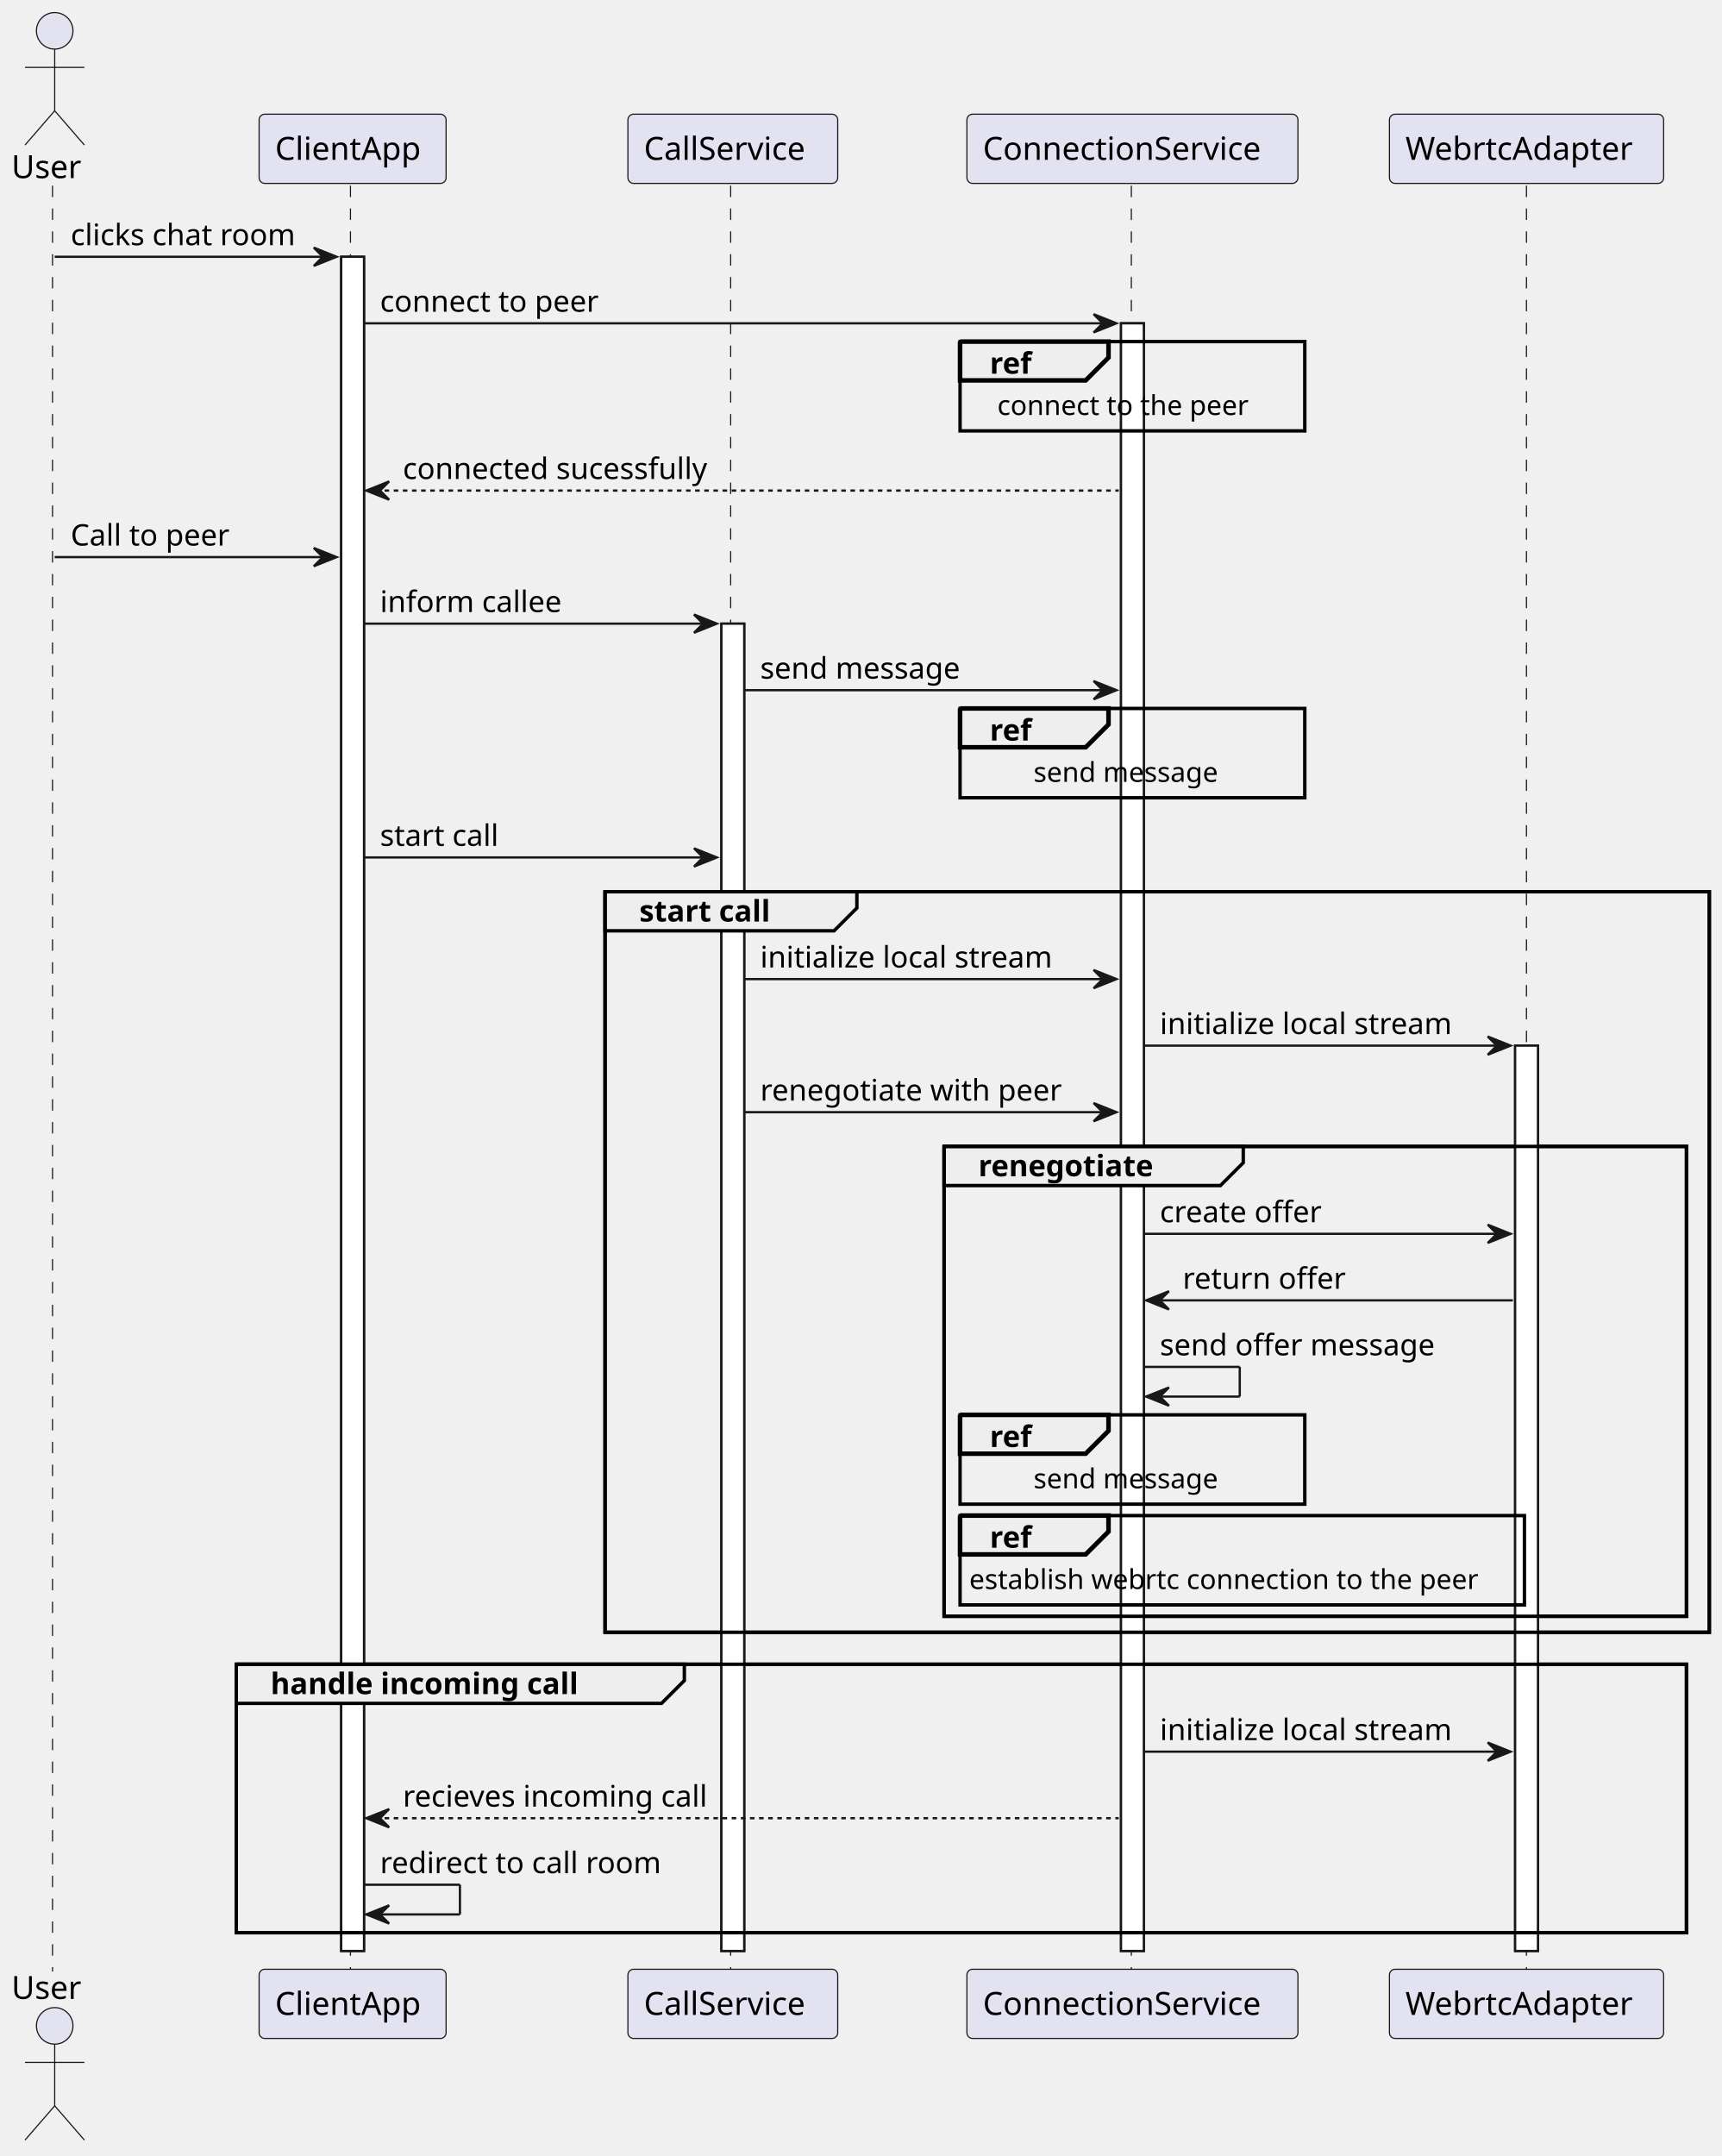
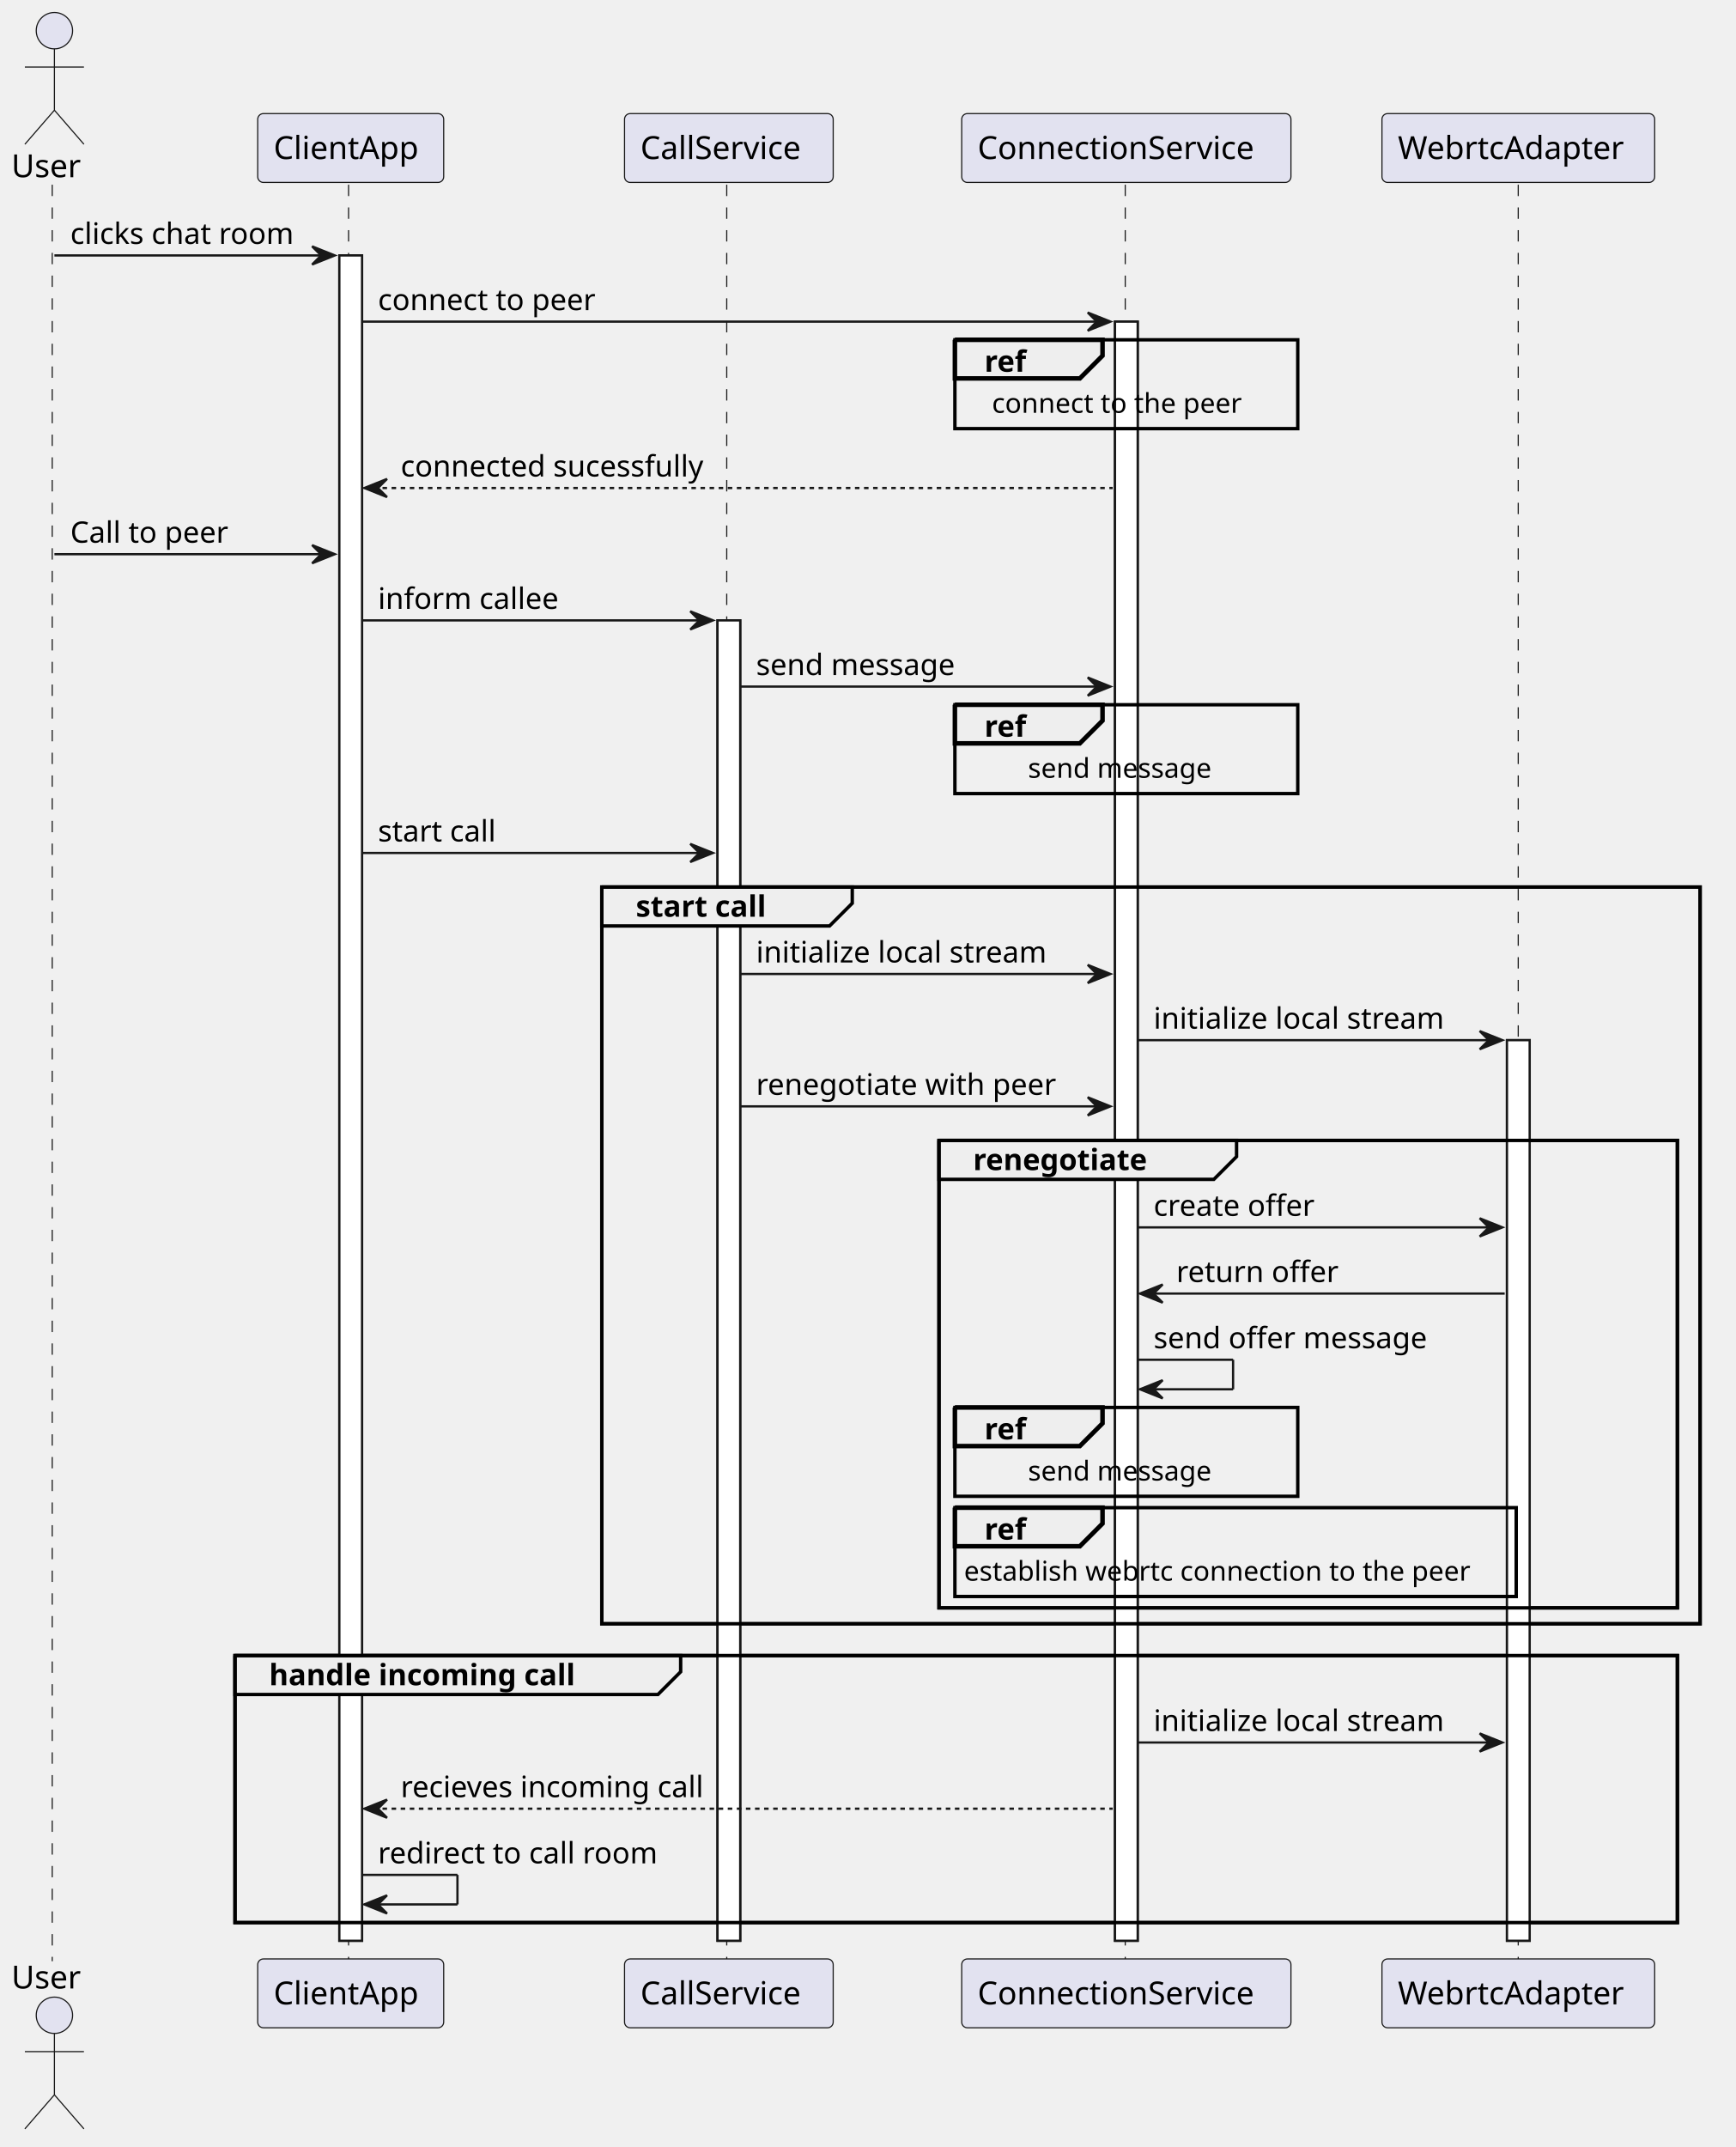
- <svg xmlns="http://www.w3.org/2000/svg" contentStyleType="text/css" data-diagram-type="SEQUENCE" height="944px" preserveAspectRatio="none" style="width:754px;height:944px;background:#FFFFFF;" version="1.1" viewBox="0 0 754 944" width="754px" zoomAndPan="magnify">
+ <svg xmlns="http://www.w3.org/2000/svg" contentStyleType="text/css" data-diagram-type="SEQUENCE" height="945px" preserveAspectRatio="none" style="width:764px;height:945px;background:#FFFFFF;" version="1.1" viewBox="0 0 764 945" width="764px" zoomAndPan="magnify">
  <defs />
  <g>
    <g>
      <rect fill="#FFFFFF" height="741.797" style="stroke:#181818;stroke-width:1;" width="10" x="149.405" y="112.43" />
    </g>
    <g>
      <rect fill="#FFFFFF" height="581.164" style="stroke:#181818;stroke-width:1;" width="10" x="315.9" y="273.062" />
    </g>
    <g>
      <rect fill="#FFFFFF" height="712.664" style="stroke:#181818;stroke-width:1;" width="10" x="490.894" y="141.562" />
    </g>
    <g>
      <rect fill="#FFFFFF" height="396.398" style="stroke:#181818;stroke-width:1;" width="10" x="663.476" y="457.828" />
    </g>
    <rect fill="none" height="324.266" style="stroke:#000000;stroke-width:1.5;" width="483.55" x="264.962" y="390.43" />
    <rect fill="none" height="205.734" style="stroke:#000000;stroke-width:1.5;" width="325.097" x="413.416" y="501.961" />
    <rect fill="none" height="117.531" style="stroke:#000000;stroke-width:1.5;" width="635.048" x="103.465" y="728.695" />
-     <g class="participant-lifeline" data-entity-uid="part1" data-qualified-name="User" id="part1-lifeline">
+     <g class="participant-lifeline" data-entity-uid="part1" data-qualified-name="User" data-source-line="1" id="part1-lifeline">
      <g>
        <rect fill="#000000" fill-opacity="0" height="781.93" width="8" x="19.955" y="81.297" />
        <line style="stroke:#181818;stroke-width:0.5;stroke-dasharray:5,5;" x1="23" x2="23" y1="81.297" y2="863.227" />
      </g>
    </g>
-     <g class="participant-lifeline" data-entity-uid="part2" data-qualified-name="ClientApp" id="part2-lifeline">
+     <g class="participant-lifeline" data-entity-uid="part2" data-qualified-name="ClientApp" data-source-line="2" id="part2-lifeline">
      <g>
        <rect fill="#000000" fill-opacity="0" height="781.93" width="8" x="150.405" y="81.297" />
        <line style="stroke:#181818;stroke-width:0.5;stroke-dasharray:5,5;" x1="153.465" x2="153.465" y1="81.297" y2="863.227" />
      </g>
    </g>
-     <g class="participant-lifeline" data-entity-uid="part3" data-qualified-name="CallService" id="part3-lifeline">
+     <g class="participant-lifeline" data-entity-uid="part3" data-qualified-name="CallService" data-source-line="3" id="part3-lifeline">
      <g>
        <rect fill="#000000" fill-opacity="0" height="781.93" width="8" x="316.9" y="81.297" />
        <line style="stroke:#181818;stroke-width:0.5;stroke-dasharray:5,5;" x1="319.962" x2="319.962" y1="81.297" y2="863.227" />
      </g>
    </g>
-     <g class="participant-lifeline" data-entity-uid="part4" data-qualified-name="ConnectionService" id="part4-lifeline">
+     <g class="participant-lifeline" data-entity-uid="part4" data-qualified-name="ConnectionService" data-source-line="4" id="part4-lifeline">
      <g>
        <rect fill="#000000" fill-opacity="0" height="781.93" width="8" x="491.894" y="81.297" />
        <line style="stroke:#181818;stroke-width:0.5;stroke-dasharray:5,5;" x1="495.416" x2="495.416" y1="81.297" y2="863.227" />
      </g>
    </g>
-     <g class="participant-lifeline" data-entity-uid="part5" data-qualified-name="WebrtcAdapter" id="part5-lifeline">
+     <g class="participant-lifeline" data-entity-uid="part5" data-qualified-name="WebrtcAdapter" data-source-line="5" id="part5-lifeline">
      <g>
        <rect fill="#000000" fill-opacity="0" height="781.93" width="8" x="664.476" y="81.297" />
        <line style="stroke:#181818;stroke-width:0.5;stroke-dasharray:5,5;" x1="668.439" x2="668.439" y1="81.297" y2="863.227" />
      </g>
    </g>
-     <g class="participant participant-head" data-entity-uid="part1" data-qualified-name="User" id="part1-head">
+     <g class="participant participant-head" data-entity-uid="part1" data-qualified-name="User" data-source-line="1" id="part1-head">
      <text fill="#000000" font-family="sans-serif" font-size="14" lengthAdjust="spacing" textLength="31.91" x="5" y="77.995">User</text>
      <ellipse cx="23.955" cy="13.5" fill="#E2E2F0" rx="8" ry="8" style="stroke:#181818;stroke-width:0.5;" />
      <path d="M23.955,21.5 L23.955,48.5 M10.955,29.5 L36.955,29.5 M23.955,48.5 L10.955,63.5 M23.955,48.5 L36.955,63.5" fill="none" style="stroke:#181818;stroke-width:0.5;" />
    </g>
-     <g class="participant participant-tail" data-entity-uid="part1" data-qualified-name="User" id="part1-tail">
+     <g class="participant participant-tail" data-entity-uid="part1" data-qualified-name="User" data-source-line="1" id="part1-tail">
      <text fill="#000000" font-family="sans-serif" font-size="14" lengthAdjust="spacing" textLength="31.91" x="5" y="875.222">User</text>
      <ellipse cx="23.955" cy="887.023" fill="#E2E2F0" rx="8" ry="8" style="stroke:#181818;stroke-width:0.5;" />
      <path d="M23.955,895.023 L23.955,922.023 M10.955,903.023 L36.955,903.023 M23.955,922.023 L10.955,937.023 M23.955,922.023 L36.955,937.023" fill="none" style="stroke:#181818;stroke-width:0.5;" />
    </g>
-     <g class="participant participant-head" data-entity-uid="part2" data-qualified-name="ClientApp" id="part2-head">
+     <g class="participant participant-head" data-entity-uid="part2" data-qualified-name="ClientApp" data-source-line="2" id="part2-head">
      <rect fill="#E2E2F0" height="30.297" rx="2.5" ry="2.5" style="stroke:#181818;stroke-width:0.5;" width="81.881" x="113.465" y="50" />
      <text fill="#000000" font-family="sans-serif" font-size="14" lengthAdjust="spacing" textLength="67.881" x="120.465" y="69.995">ClientApp</text>
    </g>
-     <g class="participant participant-tail" data-entity-uid="part2" data-qualified-name="ClientApp" id="part2-tail">
+     <g class="participant participant-tail" data-entity-uid="part2" data-qualified-name="ClientApp" data-source-line="2" id="part2-tail">
      <rect fill="#E2E2F0" height="30.297" rx="2.5" ry="2.5" style="stroke:#181818;stroke-width:0.5;" width="81.881" x="113.465" y="862.227" />
      <text fill="#000000" font-family="sans-serif" font-size="14" lengthAdjust="spacing" textLength="67.881" x="120.465" y="882.222">ClientApp</text>
    </g>
-     <g class="participant participant-head" data-entity-uid="part3" data-qualified-name="CallService" id="part3-head">
+     <g class="participant participant-head" data-entity-uid="part3" data-qualified-name="CallService" data-source-line="3" id="part3-head">
      <rect fill="#E2E2F0" height="30.297" rx="2.5" ry="2.5" style="stroke:#181818;stroke-width:0.5;" width="91.875" x="274.962" y="50" />
      <text fill="#000000" font-family="sans-serif" font-size="14" lengthAdjust="spacing" textLength="77.875" x="281.962" y="69.995">CallService</text>
    </g>
-     <g class="participant participant-tail" data-entity-uid="part3" data-qualified-name="CallService" id="part3-tail">
+     <g class="participant participant-tail" data-entity-uid="part3" data-qualified-name="CallService" data-source-line="3" id="part3-tail">
      <rect fill="#E2E2F0" height="30.297" rx="2.5" ry="2.5" style="stroke:#181818;stroke-width:0.5;" width="91.875" x="274.962" y="862.227" />
      <text fill="#000000" font-family="sans-serif" font-size="14" lengthAdjust="spacing" textLength="77.875" x="281.962" y="882.222">CallService</text>
    </g>
-     <g class="participant participant-head" data-entity-uid="part4" data-qualified-name="ConnectionService" id="part4-head">
+     <g class="participant participant-head" data-entity-uid="part4" data-qualified-name="ConnectionService" data-source-line="4" id="part4-head">
      <rect fill="#E2E2F0" height="30.297" rx="2.5" ry="2.5" style="stroke:#181818;stroke-width:0.5;" width="144.956" x="423.416" y="50" />
      <text fill="#000000" font-family="sans-serif" font-size="14" lengthAdjust="spacing" textLength="130.956" x="430.416" y="69.995">ConnectionService</text>
    </g>
-     <g class="participant participant-tail" data-entity-uid="part4" data-qualified-name="ConnectionService" id="part4-tail">
+     <g class="participant participant-tail" data-entity-uid="part4" data-qualified-name="ConnectionService" data-source-line="4" id="part4-tail">
      <rect fill="#E2E2F0" height="30.297" rx="2.5" ry="2.5" style="stroke:#181818;stroke-width:0.5;" width="144.956" x="423.416" y="862.227" />
      <text fill="#000000" font-family="sans-serif" font-size="14" lengthAdjust="spacing" textLength="130.956" x="430.416" y="882.222">ConnectionService</text>
    </g>
-     <g class="participant participant-head" data-entity-uid="part5" data-qualified-name="WebrtcAdapter" id="part5-head">
+     <g class="participant participant-head" data-entity-uid="part5" data-qualified-name="WebrtcAdapter" data-source-line="5" id="part5-head">
      <rect fill="#E2E2F0" height="30.297" rx="2.5" ry="2.5" style="stroke:#181818;stroke-width:0.5;" width="120.073" x="608.439" y="50" />
      <text fill="#000000" font-family="sans-serif" font-size="14" lengthAdjust="spacing" textLength="106.073" x="615.439" y="69.995">WebrtcAdapter</text>
    </g>
-     <g class="participant participant-tail" data-entity-uid="part5" data-qualified-name="WebrtcAdapter" id="part5-tail">
+     <g class="participant participant-tail" data-entity-uid="part5" data-qualified-name="WebrtcAdapter" data-source-line="5" id="part5-tail">
      <rect fill="#E2E2F0" height="30.297" rx="2.5" ry="2.5" style="stroke:#181818;stroke-width:0.5;" width="120.073" x="608.439" y="862.227" />
      <text fill="#000000" font-family="sans-serif" font-size="14" lengthAdjust="spacing" textLength="106.073" x="615.439" y="882.222">WebrtcAdapter</text>
    </g>
    <g>
      <rect fill="#FFFFFF" height="741.797" style="stroke:#181818;stroke-width:1;" width="10" x="149.405" y="112.43" />
    </g>
    <g>
      <rect fill="#FFFFFF" height="581.164" style="stroke:#181818;stroke-width:1;" width="10" x="315.9" y="273.062" />
    </g>
    <g>
      <rect fill="#FFFFFF" height="712.664" style="stroke:#181818;stroke-width:1;" width="10" x="490.894" y="141.562" />
    </g>
    <g>
      <rect fill="#FFFFFF" height="396.398" style="stroke:#181818;stroke-width:1;" width="10" x="663.476" y="457.828" />
    </g>
-     <g class="message" data-entity-1="part1" data-entity-2="part2" id="msg1">
+     <g class="message" data-entity-1="part1" data-entity-2="part2" data-source-line="7" id="msg1">
      <polygon fill="#181818" points="137.405,108.43,147.405,112.43,137.405,116.43,141.405,112.43" style="stroke:#181818;stroke-width:1;" />
      <line style="stroke:#181818;stroke-width:1;" x1="23.955" x2="143.405" y1="112.43" y2="112.43" />
      <text fill="#000000" font-family="sans-serif" font-size="13" lengthAdjust="spacing" textLength="106.45" x="30.955" y="107.364">clicks chat room</text>
    </g>
-     <g class="message" data-entity-1="part2" data-entity-2="part4" id="msg2">
+     <g class="message" data-entity-1="part2" data-entity-2="part4" data-source-line="9" id="msg2">
      <polygon fill="#181818" points="478.894,137.562,488.894,141.562,478.894,145.562,482.894,141.562" style="stroke:#181818;stroke-width:1;" />
      <line style="stroke:#181818;stroke-width:1;" x1="159.405" x2="484.894" y1="141.562" y2="141.562" />
      <text fill="#000000" font-family="sans-serif" font-size="13" lengthAdjust="spacing" textLength="102.731" x="166.405" y="136.497">connect to peer</text>
    </g>
    <rect fill="none" height="39.102" style="stroke:#000000;stroke-width:1.5;" width="150.956" x="420.416" y="149.562" />
    <path d="M420.416,149.562 L485.416,149.562 L485.416,156.562 L475.416,166.562 L420.416,166.562 L420.416,149.562" fill="#EEEEEE" style="stroke:#000000;stroke-width:2;" />
-     <text fill="#000000" font-family="sans-serif" font-size="13" font-weight="bold" lengthAdjust="spacing" textLength="20.884" x="433.416" y="163.629">ref</text>
+     <text fill="#000000" font-family="sans-serif" font-size="13" font-weight="700" lengthAdjust="spacing" textLength="20.884" x="433.416" y="163.629">ref</text>
    <text fill="#000000" font-family="sans-serif" font-size="12" lengthAdjust="spacing" textLength="118.336" x="436.726" y="181.701">connect to the peer</text>
-     <g class="message" data-entity-1="part4" data-entity-2="part2" id="msg3">
+     <g class="message" data-entity-1="part4" data-entity-2="part2" data-source-line="12" id="msg3">
      <polygon fill="#181818" points="170.405,210.797,160.405,214.797,170.405,218.797,166.405,214.797" style="stroke:#181818;stroke-width:1;" />
      <line style="stroke:#181818;stroke-width:1;stroke-dasharray:2,2;" x1="164.405" x2="489.894" y1="214.797" y2="214.797" />
      <text fill="#000000" font-family="sans-serif" font-size="13" lengthAdjust="spacing" textLength="143.641" x="176.405" y="209.731">connected sucessfully</text>
    </g>
-     <g class="message" data-entity-1="part1" data-entity-2="part2" id="msg4">
+     <g class="message" data-entity-1="part1" data-entity-2="part2" data-source-line="14" id="msg4">
      <polygon fill="#181818" points="137.405,239.93,147.405,243.93,137.405,247.93,141.405,243.93" style="stroke:#181818;stroke-width:1;" />
      <line style="stroke:#181818;stroke-width:1;" x1="23.955" x2="143.405" y1="243.93" y2="243.93" />
      <text fill="#000000" font-family="sans-serif" font-size="13" lengthAdjust="spacing" textLength="75.175" x="30.955" y="238.864">Call to peer</text>
    </g>
-     <g class="message" data-entity-1="part2" data-entity-2="part3" id="msg5">
+     <g class="message" data-entity-1="part2" data-entity-2="part3" data-source-line="15" id="msg5">
      <polygon fill="#181818" points="303.9,269.062,313.9,273.062,303.9,277.062,307.9,273.062" style="stroke:#181818;stroke-width:1;" />
      <line style="stroke:#181818;stroke-width:1;" x1="159.405" x2="309.9" y1="273.062" y2="273.062" />
      <text fill="#000000" font-family="sans-serif" font-size="13" lengthAdjust="spacing" textLength="84.856" x="166.405" y="267.997">inform callee</text>
    </g>
-     <g class="message" data-entity-1="part3" data-entity-2="part4" id="msg6">
+     <g class="message" data-entity-1="part3" data-entity-2="part4" data-source-line="17" id="msg6">
      <polygon fill="#181818" points="478.894,298.195,488.894,302.195,478.894,306.195,482.894,302.195" style="stroke:#181818;stroke-width:1;" />
      <line style="stroke:#181818;stroke-width:1;" x1="325.9" x2="484.894" y1="302.195" y2="302.195" />
      <text fill="#000000" font-family="sans-serif" font-size="13" lengthAdjust="spacing" textLength="93.818" x="332.9" y="297.129">send message</text>
    </g>
    <rect fill="none" height="39.102" style="stroke:#000000;stroke-width:1.5;" width="150.956" x="420.416" y="310.195" />
    <path d="M420.416,310.195 L485.416,310.195 L485.416,317.195 L475.416,327.195 L420.416,327.195 L420.416,310.195" fill="#EEEEEE" style="stroke:#000000;stroke-width:2;" />
-     <text fill="#000000" font-family="sans-serif" font-size="13" font-weight="bold" lengthAdjust="spacing" textLength="20.884" x="433.416" y="324.262">ref</text>
+     <text fill="#000000" font-family="sans-serif" font-size="13" font-weight="700" lengthAdjust="spacing" textLength="20.884" x="433.416" y="324.262">ref</text>
    <text fill="#000000" font-family="sans-serif" font-size="12" lengthAdjust="spacing" textLength="86.602" x="452.593" y="342.334">send message</text>
-     <g class="message" data-entity-1="part2" data-entity-2="part3" id="msg7">
+     <g class="message" data-entity-1="part2" data-entity-2="part3" data-source-line="20" id="msg7">
      <polygon fill="#181818" points="303.9,371.43,313.9,375.43,303.9,379.43,307.9,375.43" style="stroke:#181818;stroke-width:1;" />
      <line style="stroke:#181818;stroke-width:1;" x1="159.405" x2="309.9" y1="375.43" y2="375.43" />
      <text fill="#000000" font-family="sans-serif" font-size="13" lengthAdjust="spacing" textLength="56.748" x="166.405" y="370.364">start call</text>
    </g>
    <path d="M264.962,390.43 L375.229,390.43 L375.229,397.562 L365.229,407.562 L264.962,407.562 L264.962,390.43" fill="#EEEEEE" style="stroke:#000000;stroke-width:1.5;" />
    <rect fill="none" height="324.266" style="stroke:#000000;stroke-width:1.5;" width="483.55" x="264.962" y="390.43" />
-     <text fill="#000000" font-family="sans-serif" font-size="13" font-weight="bold" lengthAdjust="spacing" textLength="65.267" x="279.962" y="403.497">start call</text>
-     <g class="message" data-entity-1="part3" data-entity-2="part4" id="msg8">
+     <text fill="#000000" font-family="sans-serif" font-size="13" font-weight="700" lengthAdjust="spacing" textLength="65.267" x="279.962" y="403.497">start call</text>
+     <g class="message" data-entity-1="part3" data-entity-2="part4" data-source-line="22" id="msg8">
      <polygon fill="#181818" points="478.894,424.695,488.894,428.695,478.894,432.695,482.894,428.695" style="stroke:#181818;stroke-width:1;" />
      <line style="stroke:#181818;stroke-width:1;" x1="325.9" x2="484.894" y1="428.695" y2="428.695" />
      <text fill="#000000" font-family="sans-serif" font-size="13" lengthAdjust="spacing" textLength="138.582" x="332.9" y="423.629">initialize local stream</text>
    </g>
-     <g class="message" data-entity-1="part4" data-entity-2="part5" id="msg9">
+     <g class="message" data-entity-1="part4" data-entity-2="part5" data-source-line="23" id="msg9">
      <polygon fill="#181818" points="651.476,453.828,661.476,457.828,651.476,461.828,655.476,457.828" style="stroke:#181818;stroke-width:1;" />
      <line style="stroke:#181818;stroke-width:1;" x1="500.894" x2="657.476" y1="457.828" y2="457.828" />
      <text fill="#000000" font-family="sans-serif" font-size="13" lengthAdjust="spacing" textLength="138.582" x="507.894" y="452.762">initialize local stream</text>
    </g>
-     <g class="message" data-entity-1="part3" data-entity-2="part4" id="msg10">
+     <g class="message" data-entity-1="part3" data-entity-2="part4" data-source-line="26" id="msg10">
      <polygon fill="#181818" points="478.894,482.961,488.894,486.961,478.894,490.961,482.894,486.961" style="stroke:#181818;stroke-width:1;" />
      <line style="stroke:#181818;stroke-width:1;" x1="325.9" x2="484.894" y1="486.961" y2="486.961" />
      <text fill="#000000" font-family="sans-serif" font-size="13" lengthAdjust="spacing" textLength="140.994" x="332.9" y="481.895">renegotiate with peer</text>
    </g>
    <path d="M413.416,501.961 L544.427,501.961 L544.427,509.094 L534.427,519.094 L413.416,519.094 L413.416,501.961" fill="#EEEEEE" style="stroke:#000000;stroke-width:1.5;" />
    <rect fill="none" height="205.734" style="stroke:#000000;stroke-width:1.5;" width="325.097" x="413.416" y="501.961" />
-     <text fill="#000000" font-family="sans-serif" font-size="13" font-weight="bold" lengthAdjust="spacing" textLength="86.011" x="428.416" y="515.028">renegotiate</text>
-     <g class="message" data-entity-1="part4" data-entity-2="part5" id="msg11">
+     <text fill="#000000" font-family="sans-serif" font-size="13" font-weight="700" lengthAdjust="spacing" textLength="86.011" x="428.416" y="515.028">renegotiate</text>
+     <g class="message" data-entity-1="part4" data-entity-2="part5" data-source-line="28" id="msg11">
      <polygon fill="#181818" points="651.476,536.227,661.476,540.227,651.476,544.227,655.476,540.227" style="stroke:#181818;stroke-width:1;" />
      <line style="stroke:#181818;stroke-width:1;" x1="500.894" x2="657.476" y1="540.227" y2="540.227" />
      <text fill="#000000" font-family="sans-serif" font-size="13" lengthAdjust="spacing" textLength="76.134" x="507.894" y="535.161">create offer</text>
    </g>
-     <g class="message" data-entity-1="part5" data-entity-2="part4" id="msg12">
+     <g class="message" data-entity-1="part5" data-entity-2="part4" data-source-line="29" id="msg12">
      <polygon fill="#181818" points="511.894,565.359,501.894,569.359,511.894,573.359,507.894,569.359" style="stroke:#181818;stroke-width:1;" />
      <line style="stroke:#181818;stroke-width:1;" x1="505.894" x2="662.476" y1="569.359" y2="569.359" />
      <text fill="#000000" font-family="sans-serif" font-size="13" lengthAdjust="spacing" textLength="74.845" x="517.894" y="564.293">return offer</text>
    </g>
-     <g class="message" data-entity-1="part4" data-entity-2="part4" id="msg13">
+     <g class="message" data-entity-1="part4" data-entity-2="part4" data-source-line="30" id="msg13">
      <line style="stroke:#181818;stroke-width:1;" x1="500.894" x2="542.894" y1="598.492" y2="598.492" />
      <line style="stroke:#181818;stroke-width:1;" x1="542.894" x2="542.894" y1="598.492" y2="611.492" />
      <line style="stroke:#181818;stroke-width:1;" x1="501.894" x2="542.894" y1="611.492" y2="611.492" />
      <polygon fill="#181818" points="511.894,607.492,501.894,611.492,511.894,615.492,507.894,611.492" style="stroke:#181818;stroke-width:1;" />
      <text fill="#000000" font-family="sans-serif" font-size="13" lengthAdjust="spacing" textLength="128.4" x="507.894" y="593.426">send offer message</text>
    </g>
    <rect fill="none" height="39.102" style="stroke:#000000;stroke-width:1.5;" width="150.956" x="420.416" y="619.492" />
    <path d="M420.416,619.492 L485.416,619.492 L485.416,626.492 L475.416,636.492 L420.416,636.492 L420.416,619.492" fill="#EEEEEE" style="stroke:#000000;stroke-width:2;" />
-     <text fill="#000000" font-family="sans-serif" font-size="13" font-weight="bold" lengthAdjust="spacing" textLength="20.884" x="433.416" y="633.559">ref</text>
+     <text fill="#000000" font-family="sans-serif" font-size="13" font-weight="700" lengthAdjust="spacing" textLength="20.884" x="433.416" y="633.559">ref</text>
    <text fill="#000000" font-family="sans-serif" font-size="12" lengthAdjust="spacing" textLength="86.602" x="452.593" y="651.631">send message</text>
    <rect fill="none" height="39.102" style="stroke:#000000;stroke-width:1.5;" width="247.133" x="420.416" y="663.594" />
    <path d="M420.416,663.594 L485.416,663.594 L485.416,670.594 L475.416,680.594 L420.416,680.594 L420.416,663.594" fill="#EEEEEE" style="stroke:#000000;stroke-width:2;" />
-     <text fill="#000000" font-family="sans-serif" font-size="13" font-weight="bold" lengthAdjust="spacing" textLength="20.884" x="433.416" y="677.661">ref</text>
+     <text fill="#000000" font-family="sans-serif" font-size="13" font-weight="700" lengthAdjust="spacing" textLength="20.884" x="433.416" y="677.661">ref</text>
    <text fill="#000000" font-family="sans-serif" font-size="12" lengthAdjust="spacing" textLength="239.133" x="424.416" y="695.732">establish webrtc connection to the peer</text>
    <path d="M103.465,728.695 L299.679,728.695 L299.679,735.828 L289.679,745.828 L103.465,745.828 L103.465,728.695" fill="#EEEEEE" style="stroke:#000000;stroke-width:1.5;" />
    <rect fill="none" height="117.531" style="stroke:#000000;stroke-width:1.5;" width="635.048" x="103.465" y="728.695" />
-     <text fill="#000000" font-family="sans-serif" font-size="13" font-weight="bold" lengthAdjust="spacing" textLength="151.214" x="118.465" y="741.762">handle incoming call</text>
-     <g class="message" data-entity-1="part4" data-entity-2="part5" id="msg14">
+     <text fill="#000000" font-family="sans-serif" font-size="13" font-weight="700" lengthAdjust="spacing" textLength="151.214" x="118.465" y="741.762">handle incoming call</text>
+     <g class="message" data-entity-1="part4" data-entity-2="part5" data-source-line="37" id="msg14">
      <polygon fill="#181818" points="651.476,762.961,661.476,766.961,651.476,770.961,655.476,766.961" style="stroke:#181818;stroke-width:1;" />
      <line style="stroke:#181818;stroke-width:1;" x1="500.894" x2="657.476" y1="766.961" y2="766.961" />
      <text fill="#000000" font-family="sans-serif" font-size="13" lengthAdjust="spacing" textLength="138.582" x="507.894" y="761.895">initialize local stream</text>
    </g>
-     <g class="message" data-entity-1="part4" data-entity-2="part2" id="msg15">
+     <g class="message" data-entity-1="part4" data-entity-2="part2" data-source-line="38" id="msg15">
      <polygon fill="#181818" points="170.405,792.094,160.405,796.094,170.405,800.094,166.405,796.094" style="stroke:#181818;stroke-width:1;" />
      <line style="stroke:#181818;stroke-width:1;stroke-dasharray:2,2;" x1="164.405" x2="489.894" y1="796.094" y2="796.094" />
      <text fill="#000000" font-family="sans-serif" font-size="13" lengthAdjust="spacing" textLength="144.885" x="176.405" y="791.028">recieves incoming call</text>
    </g>
-     <g class="message" data-entity-1="part2" data-entity-2="part2" id="msg16">
+     <g class="message" data-entity-1="part2" data-entity-2="part2" data-source-line="39" id="msg16">
      <line style="stroke:#181818;stroke-width:1;" x1="159.405" x2="201.405" y1="825.227" y2="825.227" />
      <line style="stroke:#181818;stroke-width:1;" x1="201.405" x2="201.405" y1="825.227" y2="838.227" />
      <line style="stroke:#181818;stroke-width:1;" x1="160.405" x2="201.405" y1="838.227" y2="838.227" />
      <polygon fill="#181818" points="170.405,834.227,160.405,838.227,170.405,842.227,166.405,838.227" style="stroke:#181818;stroke-width:1;" />
      <text fill="#000000" font-family="sans-serif" font-size="13" lengthAdjust="spacing" textLength="132.495" x="166.405" y="820.161">redirect to call room</text>
    </g>
  </g>
</svg>
